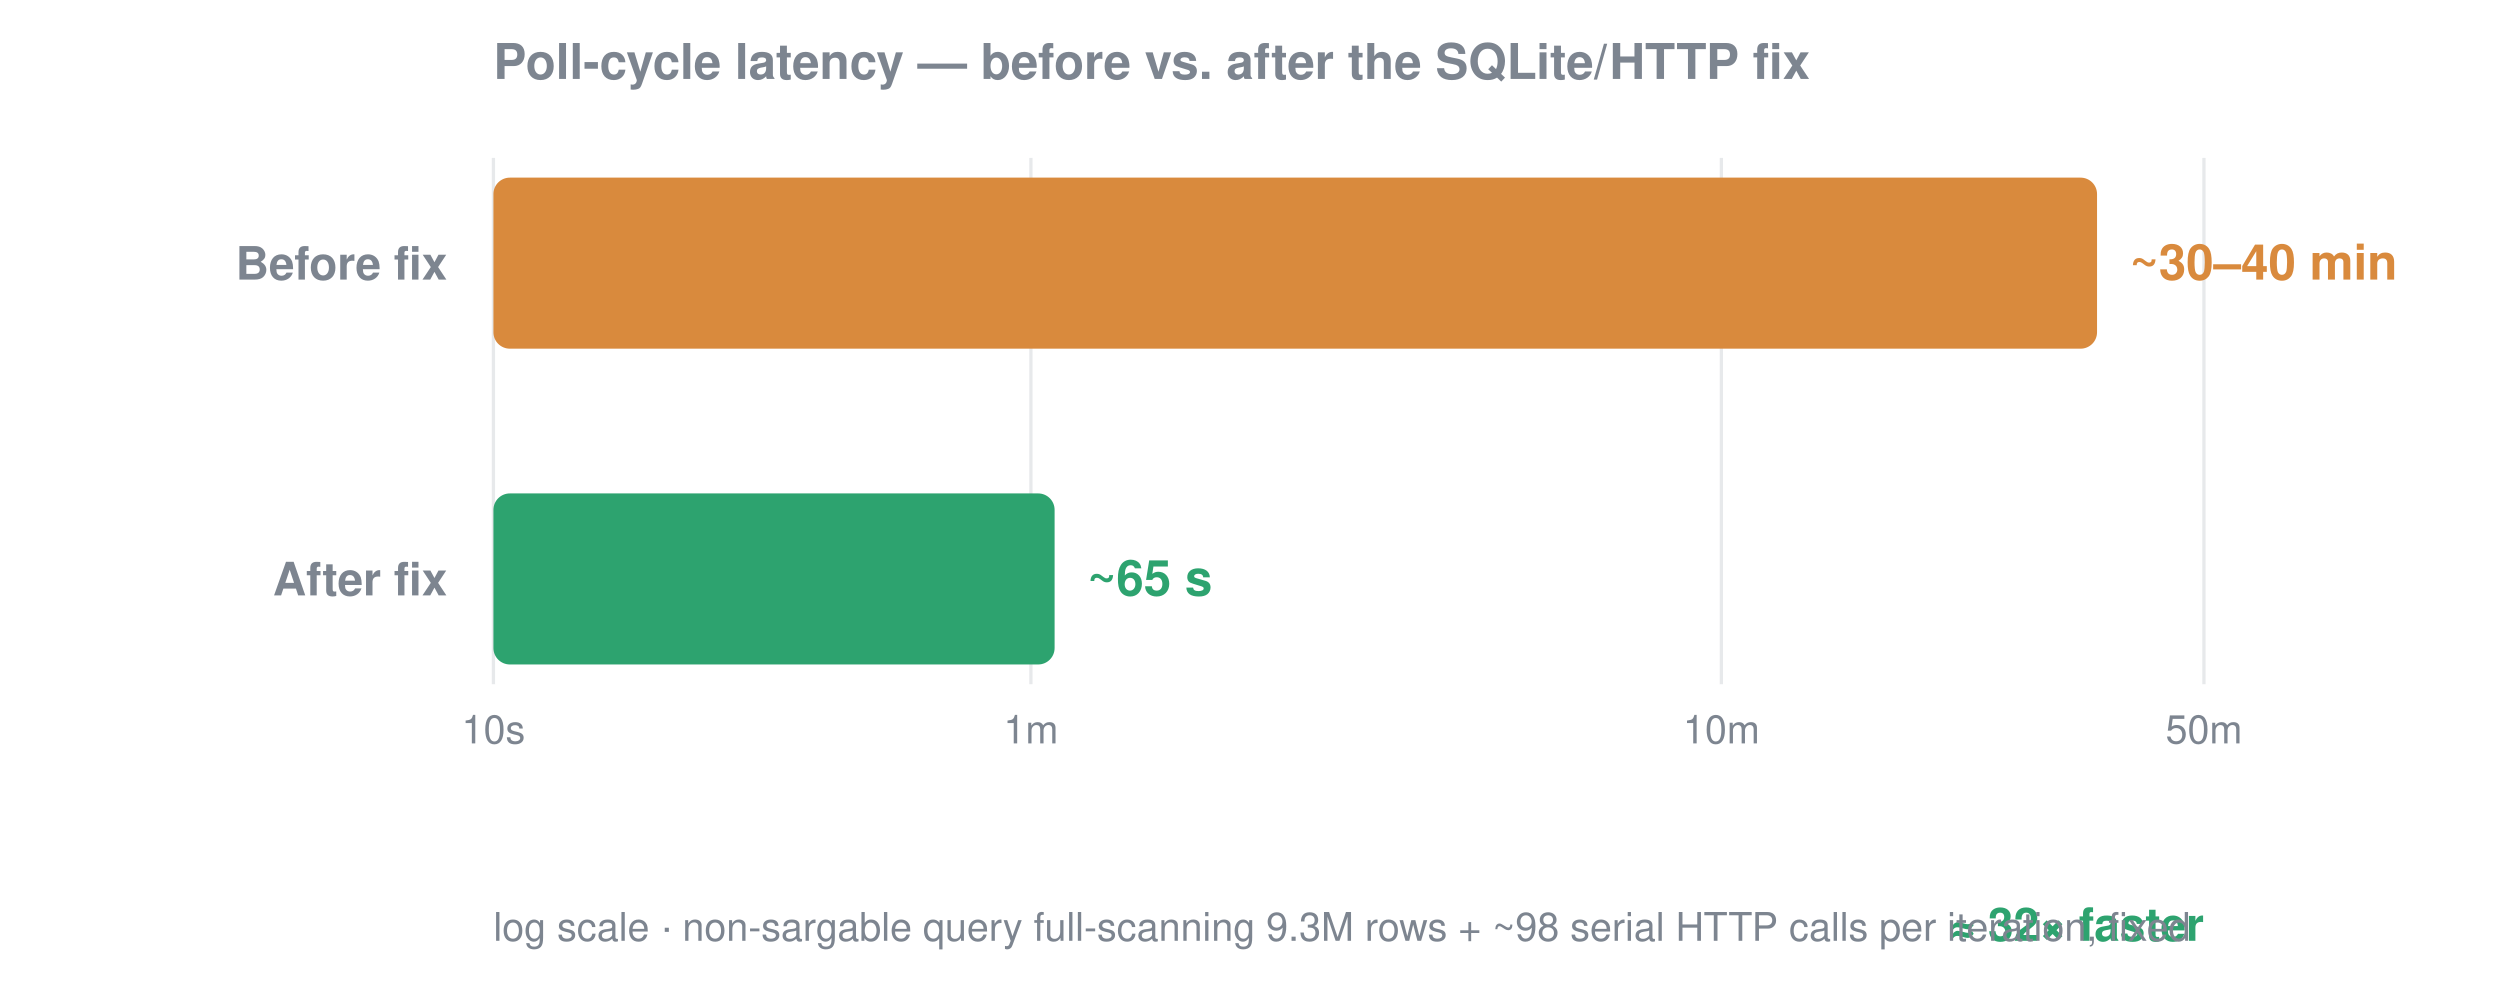
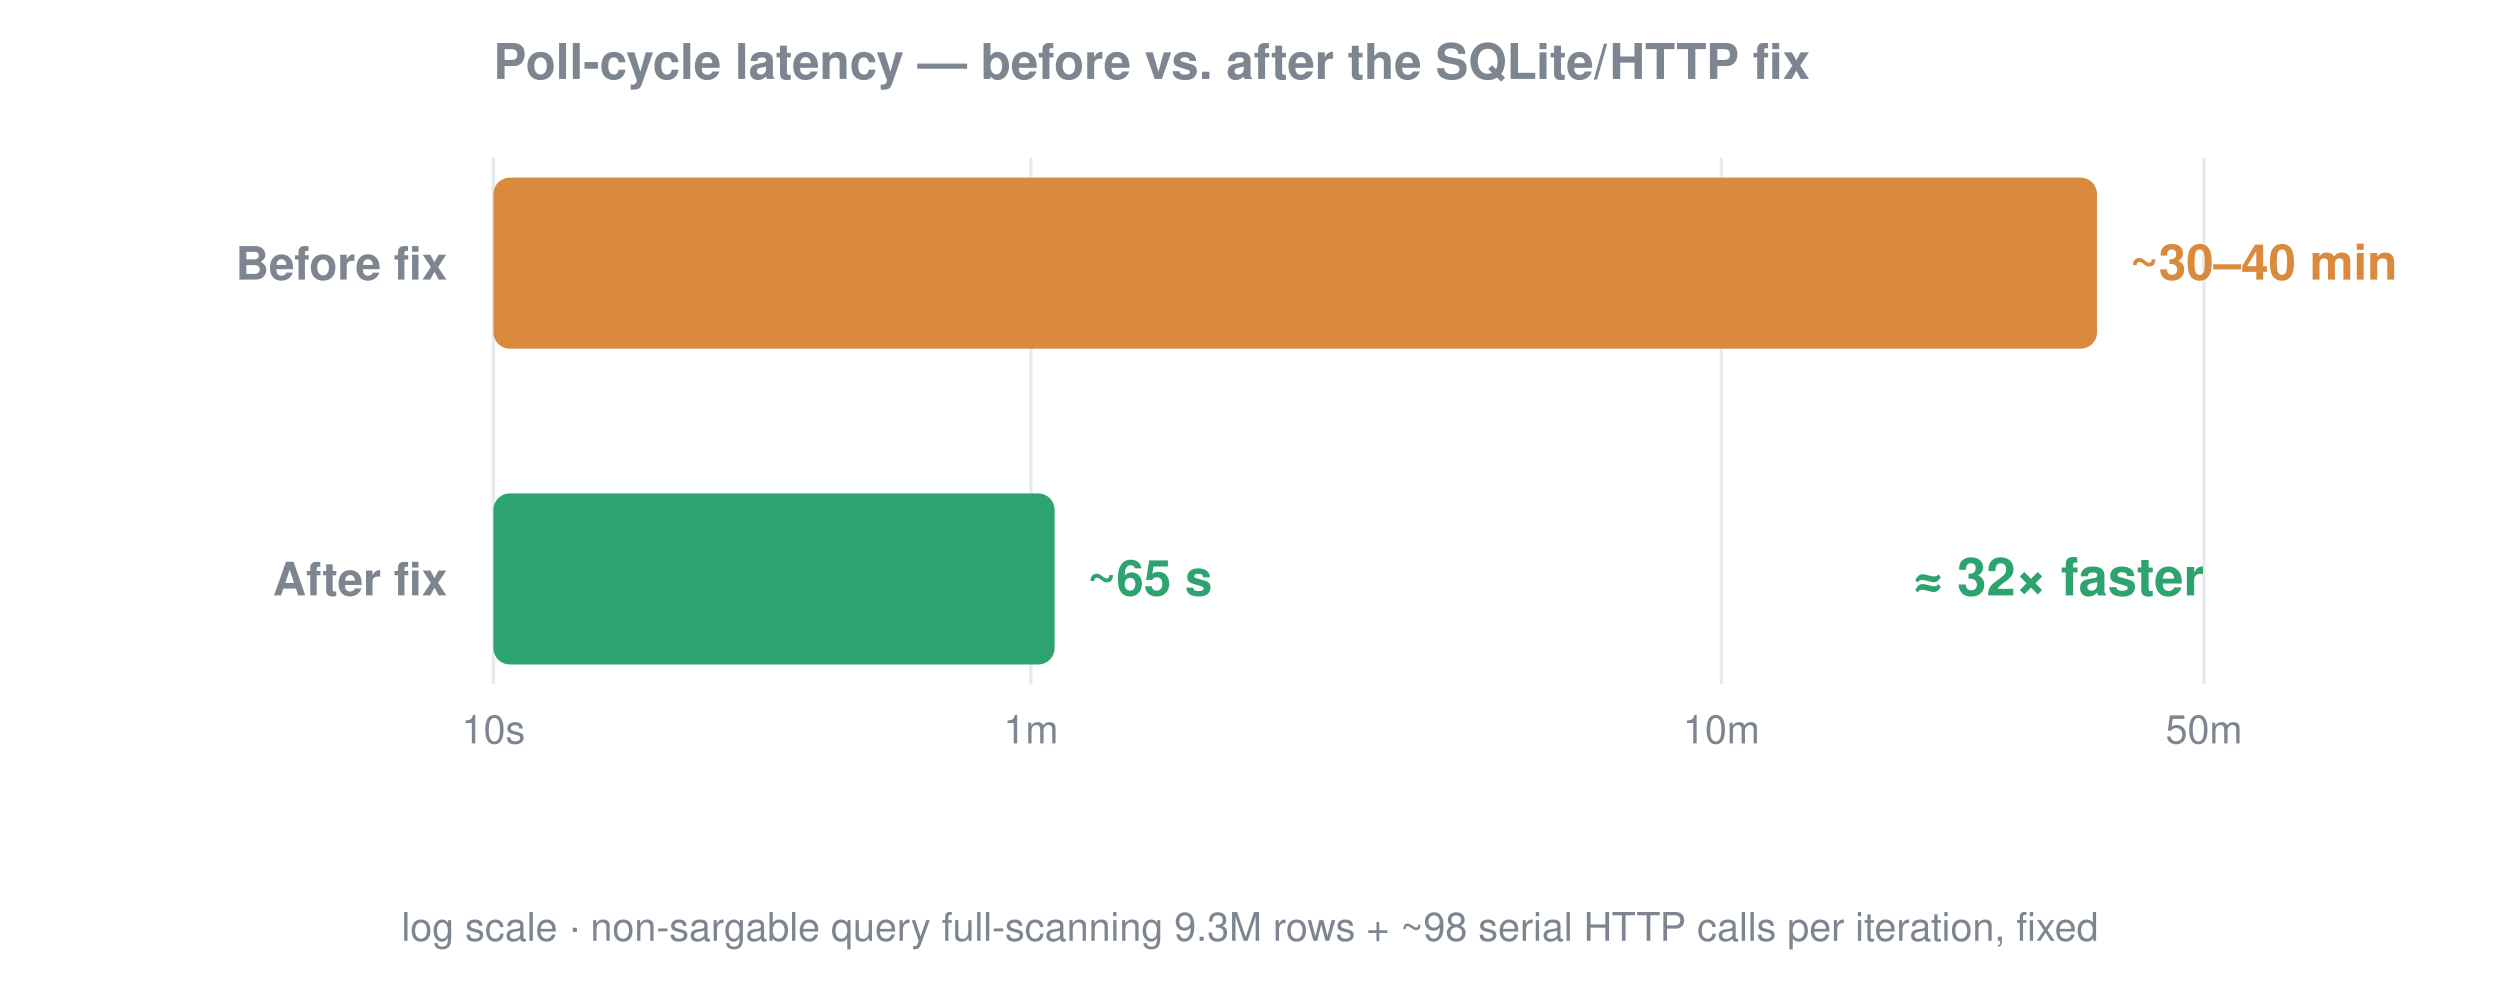
<svg xmlns="http://www.w3.org/2000/svg" viewBox="0 0 760 300" font-family="-apple-system,Segoe UI,Helvetica,Arial,sans-serif">
  <text x="150" y="24" font-size="15" font-weight="600" fill="#7d8590">Poll-cycle latency — before vs. after the SQLite/HTTP fix</text>
  <line x1="150.0" y1="48" x2="150.0" y2="208.0" stroke="rgba(125,133,144,0.18)" stroke-width="1" />
  <text x="150.0" y="226.0" text-anchor="middle" font-size="12" fill="#7d8590">10s</text>
  <line x1="313.4" y1="48" x2="313.4" y2="208.0" stroke="rgba(125,133,144,0.18)" stroke-width="1" />
  <text x="313.4" y="226.0" text-anchor="middle" font-size="12" fill="#7d8590">1m</text>
  <line x1="523.3" y1="48" x2="523.3" y2="208.0" stroke="rgba(125,133,144,0.18)" stroke-width="1" />
  <text x="523.3" y="226.0" text-anchor="middle" font-size="12" fill="#7d8590">10m</text>
  <line x1="670.0" y1="48" x2="670.0" y2="208.0" stroke="rgba(125,133,144,0.18)" stroke-width="1" />
  <text x="670.0" y="226.0" text-anchor="middle" font-size="12" fill="#7d8590">50m</text>
  <rect x="150" y="54" width="487.5" height="52" rx="5" fill="#d98a3d" />
  <text x="136" y="85.0" text-anchor="end" font-size="14" font-weight="600" fill="#7d8590">Before fix</text>
  <text x="647.5" y="85.0" font-size="15" font-weight="700" fill="#d98a3d">~30–40 min</text>
  <rect x="150" y="150" width="170.6" height="52" rx="5" fill="#2da36f" />
  <text x="136" y="181.0" text-anchor="end" font-size="14" font-weight="600" fill="#7d8590">After fix</text>
  <text x="330.6" y="181.0" font-size="15" font-weight="700" fill="#2da36f">~65 s</text>
-   <text x="670" y="286" text-anchor="end" font-size="14" font-weight="700" fill="#2da36f">≈ 32× faster</text>
-   <text x="150" y="286" font-size="12" fill="#7d8590">log scale · non-sargable query full-scanning 9.3M rows + ~98 serial HTTP calls per iteration, fixed</text>
+   <text x="670" y="181.0" text-anchor="end" font-size="16" font-weight="700" fill="#2da36f">≈ 32× faster</text>
+   <text x="380.0" y="286" text-anchor="middle" font-size="12" fill="#7d8590">log scale · non-sargable query full-scanning 9.3M rows + ~98 serial HTTP calls per iteration, fixed</text>
</svg>
